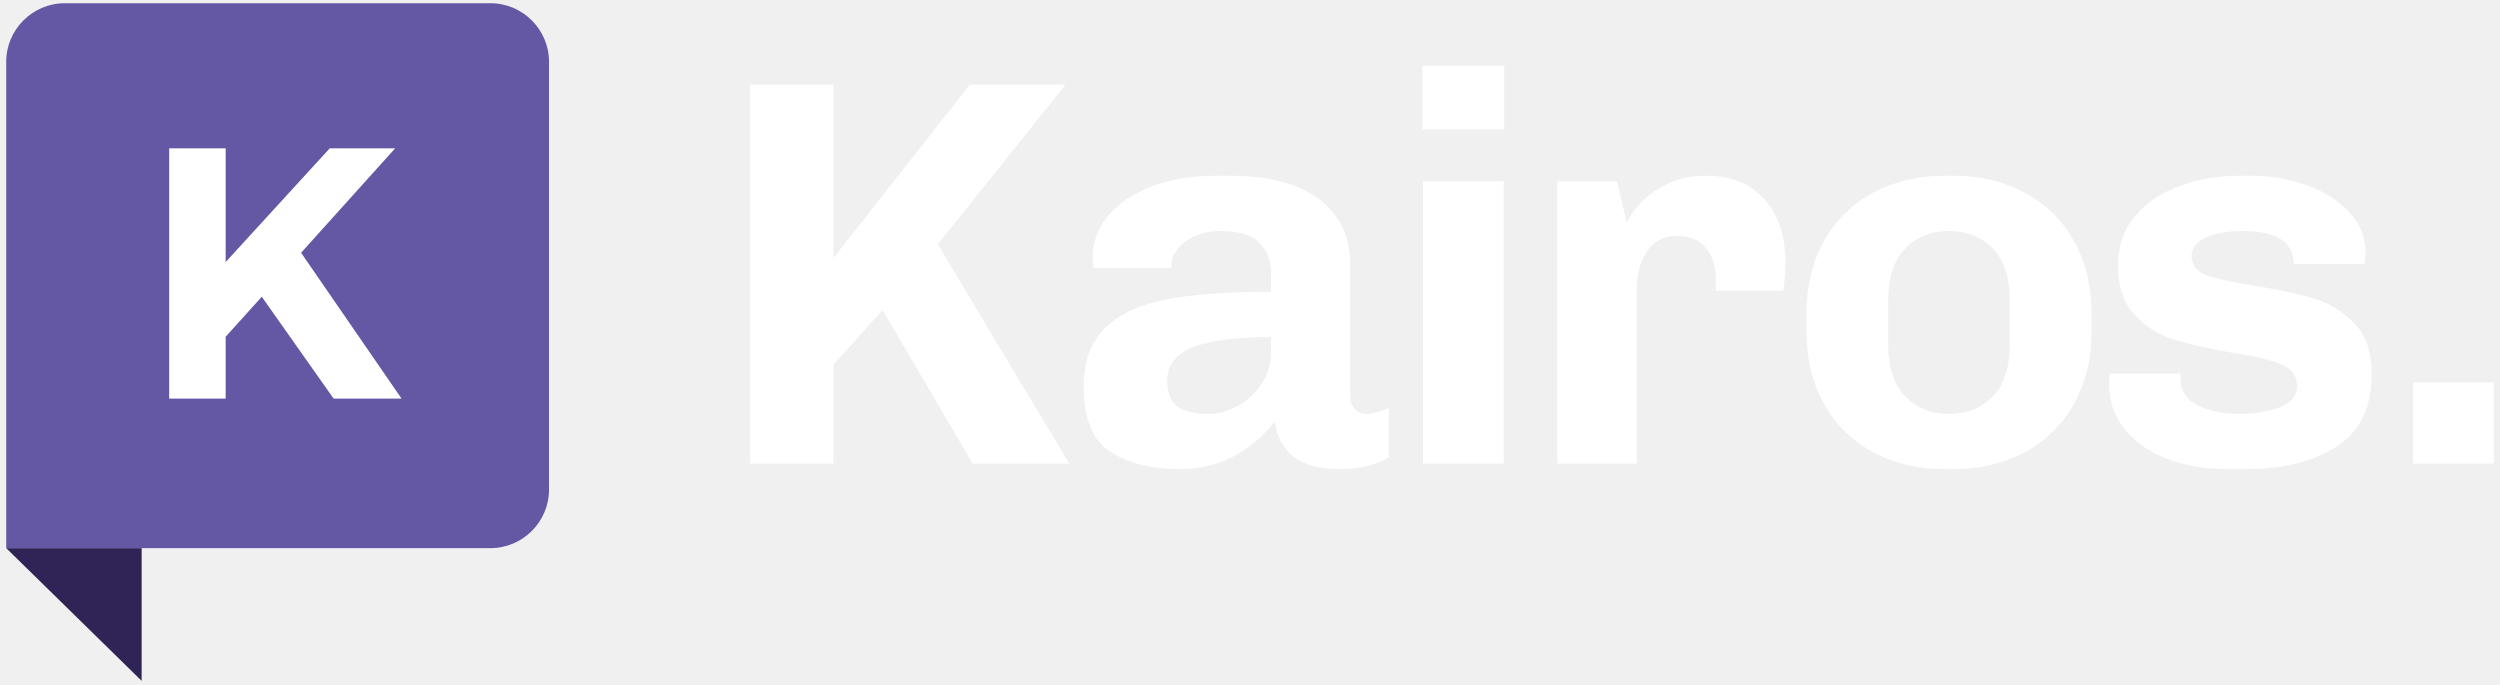
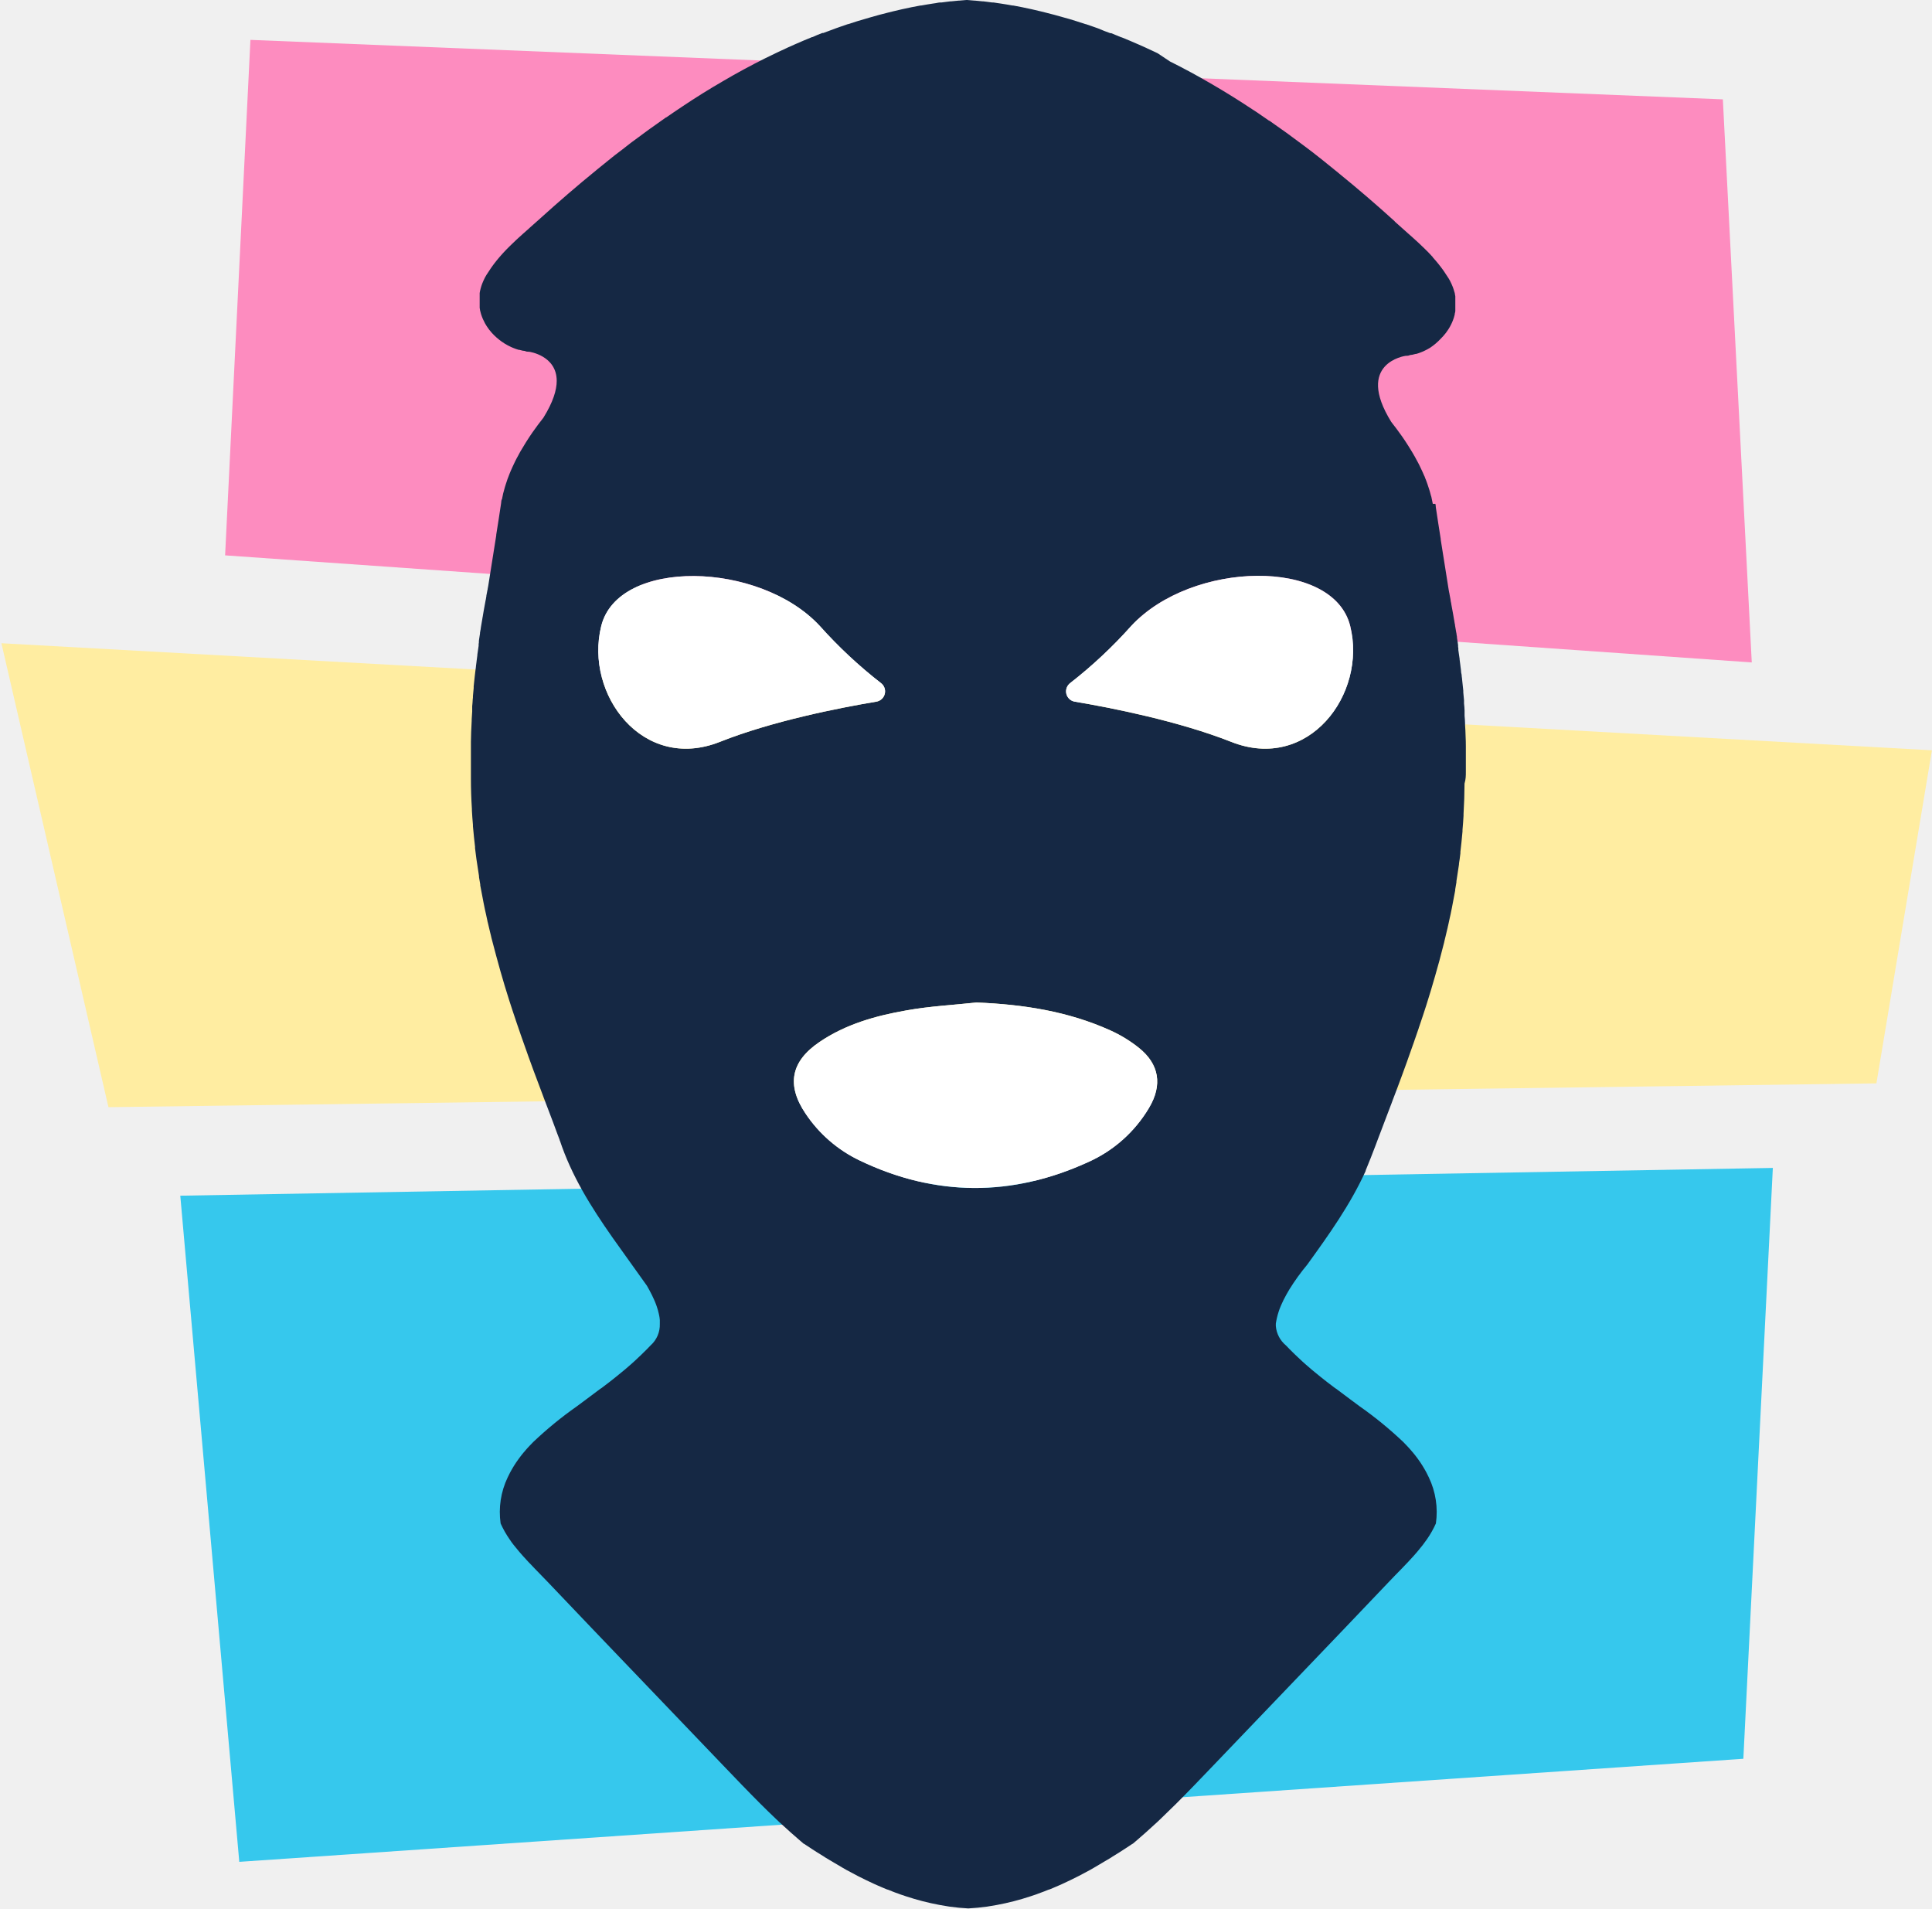
- <svg xmlns="http://www.w3.org/2000/svg" version="1.1" id="Layer_1" x="0px" y="0px" width="201px" height="55px" viewBox="0 0 201 55" enable-background="new 0 0 201 55" xml:space="preserve">
-   <g>
-     <g>
-       <polygon fill="#302356" points="11.388,54.74 0.5,44.07 11.388,44.07   " />
-       <path fill="#6457A4" d="M39.436,0.26H5.204C2.617,0.26,0.5,2.376,0.5,4.963V36.23v3.136v4.704h4.704H8.34h31.097    c2.587,0,4.704-2.117,4.704-4.704V4.963C44.14,2.376,42.023,0.26,39.436,0.26z" />
-       <path fill="#FFFFFF" d="M32.286,32.049h-5.462l-5.778-8.192l-2.903,3.22v4.973h-4.542V11.928h4.542v9.141l8.365-9.141h5.26    l-7.56,8.394L32.286,32.049z" />
-     </g>
-     <path id="logotype" fill="#FFFFFF" d="M79.758,26.925l6.219,10.351h-7.774l-7.241-12.35l-3.954,4.398v7.952H60.3V6.801h6.708V20.75   L77.981,6.801h7.685L75.404,19.639C77.921,23.845,79.372,26.274,79.758,26.925z M110.81,33.1c0.355-0.118,0.636-0.222,0.844-0.311   v3.998c-1.096,0.622-2.399,0.933-3.909,0.933c-1.629,0-2.873-0.333-3.731-1c-0.859-0.666-1.363-1.606-1.51-2.821   c-2.073,2.547-4.62,3.82-7.641,3.82c-2.251,0-4.102-0.459-5.553-1.377c-1.451-0.918-2.177-2.665-2.177-5.242   c0-2.103,0.6-3.709,1.799-4.82c1.2-1.111,2.866-1.858,4.998-2.243c2.132-0.384,4.887-0.578,8.263-0.578v-1.51   c0-1.006-0.318-1.821-0.955-2.443c-0.637-0.622-1.666-0.933-3.088-0.933c-0.829,0-1.54,0.141-2.132,0.422   c-0.593,0.282-1.044,0.63-1.355,1.044c-0.311,0.415-0.466,0.8-0.466,1.155v0.355h-6.264c-0.06-0.355-0.089-0.622-0.089-0.8   c0-1.273,0.422-2.413,1.266-3.421c0.844-1.006,2.021-1.791,3.532-2.354c1.51-0.562,3.243-0.844,5.198-0.844h0.933   c3.199,0,5.626,0.63,7.285,1.888c1.658,1.259,2.488,2.984,2.488,5.175v10.484c0,0.533,0.126,0.933,0.377,1.199   c0.251,0.267,0.555,0.4,0.911,0.4C110.128,33.278,110.454,33.218,110.81,33.1z M102.191,27.102c-2.814,0-4.909,0.274-6.286,0.822   c-1.377,0.548-2.066,1.444-2.066,2.688c0,0.977,0.274,1.666,0.822,2.066c0.548,0.4,1.384,0.6,2.51,0.6   c0.77,0,1.54-0.207,2.31-0.622c0.77-0.414,1.414-1.006,1.933-1.777c0.518-0.77,0.777-1.628,0.777-2.577V27.102z M114.363,10.399   h6.575V5.29h-6.575V10.399z M114.408,37.276h6.486V14.575h-6.486V37.276z M137.153,14.131c-1.274,0-2.377,0.252-3.31,0.755   c-0.933,0.504-1.644,1.052-2.132,1.644c-0.489,0.593-0.793,1.052-0.911,1.377l-0.8-3.332h-4.798v22.701h6.397V23.238   c0-1.214,0.273-2.228,0.822-3.043c0.548-0.814,1.34-1.222,2.377-1.222c1.095,0,1.895,0.333,2.399,1   c0.503,0.666,0.755,1.459,0.755,2.377v1.022h5.42c0.029-0.178,0.067-0.489,0.111-0.933c0.044-0.444,0.067-0.889,0.067-1.333   c0-2.103-0.555-3.791-1.666-5.064C140.773,14.768,139.196,14.131,137.153,14.131z M166.717,19.328   c0.962,1.688,1.444,3.673,1.444,5.953v1.288c0,2.281-0.482,4.265-1.444,5.953c-0.963,1.688-2.288,2.976-3.976,3.865   c-1.688,0.888-3.584,1.333-5.686,1.333h-0.711c-2.103,0-3.998-0.444-5.686-1.333s-3.014-2.177-3.976-3.865   c-0.963-1.688-1.444-3.672-1.444-5.953v-1.288c0-2.28,0.481-4.265,1.444-5.953c0.962-1.688,2.288-2.976,3.976-3.865   c1.688-0.888,3.583-1.333,5.686-1.333h0.711c2.103,0,3.998,0.444,5.686,1.333C164.429,16.352,165.754,17.64,166.717,19.328z    M161.586,24.126c0-1.806-0.452-3.183-1.355-4.131c-0.904-0.948-2.081-1.422-3.532-1.422c-1.451,0-2.629,0.474-3.532,1.422   c-0.904,0.948-1.355,2.325-1.355,4.131v3.598c0,1.807,0.451,3.184,1.355,4.131c0.903,0.948,2.08,1.422,3.532,1.422   c1.451,0,2.628-0.473,3.532-1.422c0.903-0.947,1.355-2.325,1.355-4.131V24.126z M186.085,24.015   c-1.229-0.37-2.836-0.718-4.82-1.044c-1.748-0.266-3.028-0.548-3.843-0.844c-0.815-0.296-1.222-0.814-1.222-1.555   c0-0.622,0.378-1.111,1.133-1.466c0.755-0.355,1.755-0.533,2.999-0.533c2.724,0,4.087,0.888,4.087,2.665h5.686   c0-0.029,0.015-0.14,0.044-0.333c0.029-0.192,0.044-0.407,0.044-0.644c0-1.184-0.429-2.243-1.288-3.176   c-0.859-0.933-1.992-1.658-3.398-2.177c-1.407-0.518-2.895-0.777-4.465-0.777h-0.889c-1.777,0-3.414,0.274-4.909,0.822   c-1.496,0.548-2.695,1.362-3.598,2.443c-0.904,1.082-1.355,2.392-1.355,3.932c0,1.688,0.436,3.006,1.31,3.954   c0.873,0.948,1.917,1.614,3.132,1.999c1.214,0.385,2.769,0.741,4.664,1.066c1.806,0.267,3.139,0.578,3.998,0.933   c0.859,0.355,1.288,0.948,1.288,1.777c0,0.77-0.466,1.333-1.399,1.688c-0.933,0.355-1.992,0.533-3.176,0.533   c-1.362,0-2.503-0.229-3.421-0.689c-0.918-0.459-1.377-1.206-1.377-2.243v-0.311h-5.686l-0.044,0.888   c0,1.333,0.407,2.518,1.222,3.554c0.814,1.037,1.947,1.837,3.398,2.399c1.451,0.562,3.094,0.844,4.931,0.844h1.466   c2.932,0,5.346-0.6,7.241-1.799c1.895-1.199,2.843-3.146,2.843-5.842c0-1.747-0.459-3.102-1.377-4.065   C188.388,25.052,187.314,24.386,186.085,24.015z M194.014,30.745v6.53h6.486v-6.53H194.014z" />
-   </g>
+ <svg xmlns="http://www.w3.org/2000/svg" width="1301" height="1285" viewBox="0 0 1301 1285" fill="none">
+   <path d="M1179.63 446.04L1160.16 66.892L168.639 26.852L151.586 373.944L380.006 389.972L597.688 405.22L701.369 412.51L1179.63 446.04Z" fill="#FD8CBF" />
+   <path d="M121.404 805.097L161.13 1253.64L1173.96 1184.24L1193.82 786.398L121.404 805.097Z" fill="#36C8ED" />
+   <path d="M923.782 484.272L386.824 454.499L0.949 433.101L73.028 745.496L1263.56 729.468L1300.95 505.196L923.782 484.272Z" fill="#FFEDA1" />
+   <path d="M987.097 519.776C987.097 519.359 987.097 518.942 987.097 518.524V517.801C987.097 516.911 987.097 516.048 987.097 515.018V513.377C987.097 512.848 987.097 512.319 987.097 511.791C987.097 511.262 987.097 510.038 987.097 509.175C987.097 507.672 987.097 506.142 987.097 504.612C987.097 503.86 987.097 503.109 987.097 502.386C987.097 500.178 987.042 497.98 986.93 495.791C986.93 493.231 986.708 490.671 986.569 488.139C986.569 487.805 986.569 487.471 986.569 487.165C986.569 485.412 986.374 483.687 986.235 481.934C986.235 481.628 986.235 481.322 986.235 481.044C986.235 480.765 986.235 479.931 986.235 479.374C986.235 478.818 986.235 479.068 986.235 478.873C986.248 478.716 986.248 478.558 986.235 478.4C986.235 476.842 986.012 475.284 985.873 473.726C985.873 473.169 985.873 472.641 985.873 472.084C985.873 471.528 985.873 471.722 985.873 471.527C985.734 469.747 985.567 467.938 985.372 466.157V465.211V465.016L984.621 457.949C984.621 457.086 984.399 456.224 984.315 455.361C984.232 454.498 984.315 454.164 984.093 453.58C983.87 452.996 983.898 451.855 983.787 450.992L983.453 448.46C983.456 448.414 983.456 448.367 983.453 448.321C983.258 446.902 983.091 445.539 982.896 444.064C982.883 443.916 982.883 443.767 982.896 443.619L982.563 441.365C982.396 440.113 982.229 438.888 982.034 437.664C982.034 437.33 982.034 437.052 982.034 436.718V436.523L981.867 435.466V434.937V434.436L981.7 433.212L981.116 429.4C981.089 429.215 981.089 429.028 981.116 428.843C981.116 428.51 980.977 428.148 980.921 427.786C980.921 426.979 980.671 426.172 980.532 425.337C980.282 423.89 980.031 422.388 979.781 420.913C979.781 420.552 979.781 420.162 979.586 419.8L979.391 418.576C979.391 418.158 979.252 417.713 979.169 417.324C978.974 416.211 978.807 415.126 978.612 414.04L978.028 410.813L977.361 407.195C977.361 406.528 977.11 405.888 976.999 405.22L976.832 404.357V403.968C976.609 402.715 976.359 401.436 976.109 400.183C976.109 399.961 976.109 399.71 975.97 399.46L975.552 397.234C974.968 393.45 974.356 389.638 973.744 385.826C972.548 378.341 971.352 370.883 970.183 363.398C970.171 363.241 970.171 363.083 970.183 362.925C969.599 359.336 969.043 355.746 968.486 352.157C967.93 348.567 967.401 344.922 966.845 341.333V340.86C966.845 340.387 966.706 339.942 966.623 339.469C966.636 339.404 966.636 339.338 966.623 339.274H964.842C964.592 337.883 964.286 336.491 963.98 335.1C963.98 334.655 963.757 334.237 963.618 333.792C963.396 332.846 963.145 331.872 962.867 331.01C962.728 330.537 962.589 330.036 962.422 329.563C962.144 328.589 961.838 327.643 961.504 326.78C961.337 326.335 961.198 325.89 961.059 325.445C960.586 324.109 960.057 322.662 959.529 321.466C959.529 321.076 959.195 320.686 959.028 320.269C958.638 319.323 958.221 318.405 957.804 317.487L956.969 315.706L955.912 313.48C955.606 312.84 955.272 312.2 954.939 311.56C954.605 310.92 954.243 310.224 953.854 309.584C953.464 308.944 953.158 308.221 952.769 307.553C952.379 306.885 952.491 307.052 952.324 306.802C951.35 305.049 950.293 303.296 949.208 301.598C948.958 301.181 948.735 300.764 948.457 300.374C947.928 299.511 947.344 298.649 946.788 297.786L946.12 296.757L944.228 293.974C944.161 293.867 944.087 293.765 944.006 293.668C941.725 290.44 939.36 287.24 936.884 284.124C912.209 244.306 946.454 239.604 946.454 239.604C948.902 239.604 949.236 239.131 949.236 239.131L950.321 238.936H950.738L953.214 238.324H953.631L955.133 237.851L956.163 237.489L956.496 237.35L957.442 236.988L958.166 236.682L958.861 236.376C960.294 235.716 961.688 234.973 963.034 234.15C965.733 232.345 968.208 230.224 970.406 227.834C970.934 227.305 971.463 226.748 971.964 226.192C973.206 224.803 974.332 223.314 975.33 221.74C975.719 221.128 976.081 220.488 976.443 219.876C977.504 217.964 978.371 215.95 979.03 213.865C979.252 213.17 979.447 212.446 979.614 211.723C979.614 211.723 979.614 211.584 979.614 211.528C979.614 211.472 979.614 210.888 979.809 210.554C979.898 210.216 979.963 209.872 980.003 209.524V209.024V208.356C979.99 208.264 979.99 208.17 980.003 208.078C980.017 207.911 980.017 207.743 980.003 207.577C980.003 207.131 980.003 206.714 980.003 206.297C980.003 205.879 980.003 205.462 980.003 205.017C980.003 204.711 980.003 204.377 980.003 204.071C980.017 203.867 980.017 203.662 980.003 203.459C980.003 203.292 980.003 203.153 980.003 203.013V202.735C980.016 202.494 980.016 202.253 980.003 202.012V201.872C980.003 201.678 980.003 201.483 980.003 201.316C979.988 201.14 979.988 200.963 980.003 200.787C980.003 200.787 980.003 200.481 980.003 200.342C980.003 200.203 980.003 199.813 980.003 199.535L979.836 198.589L979.67 197.754C979.67 197.448 979.67 197.114 979.447 196.808C979.28 196.159 979.085 195.491 978.863 194.805C978.696 194.304 978.529 193.803 978.334 193.302C977.792 191.909 977.179 190.543 976.498 189.212C976.423 189.097 976.357 188.976 976.303 188.85C976.137 188.516 975.942 188.21 975.747 187.876L975.469 187.403L975.135 186.875L974.857 186.485L974.634 186.123L974.022 185.205L973.855 184.955L973.494 184.398L972.437 182.784C972.437 182.784 971.908 182.033 971.63 181.644L971.268 181.143L970.628 180.28C970.35 179.89 970.072 179.501 969.766 179.139L969.46 178.778L968.737 177.832L968.264 177.275L967.708 176.579L967.346 176.162C967.179 175.967 967.04 175.744 966.873 175.578C966.706 175.411 966.261 174.854 965.927 174.52L965.76 174.298C965.454 173.964 965.176 173.63 964.842 173.296V173.129L963.98 172.211C963.674 171.877 963.368 171.515 963.034 171.181L962.45 170.569L962.06 170.152C961.743 169.866 961.445 169.56 961.17 169.233L960.781 168.872L959.863 167.953L958.555 166.674L957.721 165.894L956.163 164.392L955.523 163.78L953.687 162.082L953.27 161.721L951.072 159.717L949.319 158.187L948.401 157.352L948.095 157.102C947.511 156.517 946.899 155.989 946.287 155.46L946.12 155.321L939.221 149.171C939.221 149.171 939.221 149.171 939.221 149.032C926.981 137.902 914.49 127.19 901.693 116.783L901.276 116.421C897.845 113.639 894.405 110.856 890.955 108.074L889.203 106.682C885.67 103.9 882.165 101.117 878.604 98.502L877.853 97.945C870.267 92.213 862.571 86.648 854.763 81.25H854.568L849.561 77.8C847.614 76.464 845.611 75.017 843.636 73.821C834.752 67.922 825.702 62.282 816.484 56.903L816.206 56.736C811.607 54.065 806.97 51.449 802.297 48.889L802.019 48.75C797.345 46.218 792.616 43.741 787.831 41.376L779.513 35.839L777.761 35.004L772.419 32.528L771.863 32.25L766.299 29.773L765.771 29.55L761.848 27.853L761.014 27.491L755.756 25.321L755.283 25.126H755.033C752.807 24.208 750.582 23.318 748.328 22.344H747.967H747.661L743.627 20.841L739.51 19.144L737.618 18.476L736.283 18.003C734.558 17.391 732.833 16.779 731.109 16.222H730.886L724.961 14.302C721.817 13.3 718.646 12.327 715.474 11.52L710.133 10.017L708.381 9.572L703.957 8.431L700.703 7.624L695.612 6.428L694.388 6.149L689.13 5.036C688.886 4.954 688.635 4.898 688.379 4.869C686.348 4.452 684.317 4.063 682.259 3.701H681.786L680.784 3.534L678.615 3.144L677.251 2.922L673.941 2.393L671.994 2.115C670.992 1.948 670.019 1.781 669.045 1.669H668.155L664.51 1.196L662.257 0.918H661.729L656.666 0.417H656.276L651.324 0H650.824L645.872 0.417H645.482L640.419 0.918H639.891L637.637 1.196L633.993 1.669H633.103C632.129 1.669 631.156 1.948 630.154 2.115L628.207 2.393L624.896 2.922L623.533 3.144L621.363 3.534L620.362 3.701H619.889C617.831 4.063 615.8 4.452 613.769 4.869C613.513 4.898 613.262 4.954 613.018 5.036L607.76 6.149L606.536 6.428L601.445 7.624L598.19 8.431L593.767 9.572L592.015 10.017L586.673 11.52C583.502 12.41 580.331 13.384 577.187 14.302L571.262 16.222H571.039C569.315 16.779 567.59 17.391 565.865 18.003L564.53 18.476L562.638 19.144L558.465 20.702L554.431 22.204H554.125H553.764C551.511 23.067 549.285 23.957 547.06 24.987H546.809L546.336 25.182L541.078 27.352L540.244 27.714L536.321 29.411L535.793 29.634L530.229 32.11L529.673 32.389L524.332 34.865L522.579 35.7L515.457 39.15C510.672 41.515 505.943 43.992 501.27 46.524L500.992 46.663C496.262 49.223 491.626 51.839 487.082 54.51L486.804 54.677C477.531 60.038 468.481 65.677 459.653 71.594C457.678 72.902 455.675 74.238 453.727 75.574L448.72 79.024H448.525C440.736 84.441 433.04 90.006 425.436 95.719L424.685 96.275C421.124 99.058 417.619 101.841 414.086 104.456L412.333 105.847C408.884 108.574 405.443 111.357 402.012 114.195L401.595 114.557C388.798 124.963 376.308 135.76 364.068 146.806L363.928 146.945C361.647 149.004 359.338 151.036 357.002 153.095L356.862 153.234C356.25 153.763 355.638 154.291 355.054 154.876L354.748 155.126L353.83 155.961L352.078 157.491L349.88 159.495L349.463 159.856L347.627 161.554L346.987 162.166L345.429 163.668L344.594 164.447L343.287 165.727L342.369 166.646L341.979 167.007C341.704 167.334 341.407 167.64 341.089 167.926L340.7 168.343L340.115 168.955L339.142 169.985L338.307 170.903L338.168 171.07C337.834 171.404 337.556 171.738 337.25 172.072L337.083 172.294C336.749 172.628 336.443 172.99 336.137 173.352C335.831 173.713 335.831 173.741 335.664 173.936L335.303 174.353L334.746 175.049L334.274 175.605L333.55 176.552L333.244 176.913C332.938 177.275 332.66 177.664 332.382 178.054L331.742 178.917L331.38 179.417C331.102 179.807 330.824 180.169 330.574 180.558L329.517 182.172L329.155 182.729L328.988 182.979L328.376 183.897L328.153 184.259L327.875 184.649L327.541 185.177L327.263 185.65C327.068 185.984 326.874 186.29 326.707 186.624C326.653 186.75 326.588 186.871 326.512 186.986C325.831 188.317 325.218 189.682 324.676 191.076C324.481 191.577 324.314 192.078 324.148 192.579C323.981 193.08 323.73 193.942 323.563 194.582C323.563 194.888 323.396 195.222 323.341 195.528L323.174 196.363L323.007 197.309C323.007 197.588 323.007 197.866 323.007 198.116C323.007 198.367 323.007 198.422 323.007 198.561C323.022 198.737 323.022 198.914 323.007 199.09C323.007 199.257 323.007 199.452 323.007 199.646V199.786C322.994 200.027 322.994 200.268 323.007 200.509C323.007 200.509 323.007 200.676 323.007 200.787C323.02 200.936 323.02 201.084 323.007 201.233C322.993 201.436 322.993 201.641 323.007 201.845C323.007 201.845 323.007 202.485 323.007 202.791C323.007 203.236 323.007 203.653 323.007 204.071C323.007 204.488 323.007 204.905 323.007 205.351C322.993 205.517 322.993 205.685 323.007 205.851C323.021 205.944 323.021 206.038 323.007 206.13V206.798V207.298C323.047 207.646 323.113 207.99 323.202 208.328C323.202 208.662 323.202 208.968 323.396 209.302C323.591 209.636 323.396 209.302 323.396 209.497C323.563 210.22 323.758 210.944 323.981 211.639C324.651 213.72 325.518 215.732 326.568 217.65C326.929 218.262 327.291 218.902 327.68 219.514C328.679 221.088 329.805 222.577 331.047 223.966C331.547 224.522 332.076 225.079 332.604 225.608C334.815 227.81 337.269 229.751 339.921 231.395C341.267 232.218 342.66 232.961 344.094 233.621L344.789 233.927L345.512 234.233L346.458 234.595L346.792 234.734L347.821 235.096L349.323 235.569H349.741L352.217 236.181H352.634L353.719 236.376C353.719 236.376 353.914 236.849 356.362 236.849C356.362 236.849 374.889 239.325 374.889 256.466C374.889 262.643 372.469 270.712 365.931 281.258C363.455 284.375 361.063 287.574 358.81 290.802C358.729 290.899 358.654 291.001 358.587 291.108L356.696 293.891L356.028 294.92C355.471 295.783 354.887 296.645 354.359 297.508C354.081 297.898 353.858 298.315 353.608 298.732C352.523 300.43 351.466 302.183 350.464 303.936L350.047 304.687C349.657 305.355 349.323 306.023 348.962 306.718C348.6 307.414 348.239 308.026 347.877 308.694C347.515 309.362 347.209 309.974 346.903 310.614L345.846 312.84L345.012 314.621C344.594 315.567 344.177 316.485 343.788 317.403C343.621 317.821 343.426 318.21 343.287 318.6C342.758 319.907 342.23 321.382 341.757 322.579C341.618 323.024 341.479 323.469 341.312 323.914C340.978 324.86 340.672 325.806 340.394 326.697C340.227 327.17 340.088 327.671 339.949 328.144C339.67 329.118 339.42 330.091 339.198 330.926C339.058 331.371 338.947 331.789 338.836 332.234C338.53 333.625 338.224 335.017 337.973 336.408H337.723C337.71 336.472 337.71 336.538 337.723 336.603C337.723 337.076 337.556 337.521 337.501 337.994V338.467C336.944 342.056 336.388 345.674 335.859 349.291C335.331 352.908 334.747 356.47 334.162 360.059C334.162 360.059 334.162 360.365 334.162 360.532C332.994 368.017 331.798 375.475 330.602 382.96C329.989 386.772 329.377 390.584 328.793 394.368L328.376 396.594C328.376 396.844 328.376 397.095 328.237 397.317C327.987 398.569 327.736 399.85 327.514 401.102V401.491L327.347 402.354C327.347 403.021 327.096 403.662 326.985 404.329L326.317 407.947L325.733 411.174C325.538 412.26 325.372 413.345 325.177 414.458C325.177 414.847 325.01 415.293 324.954 415.71C324.899 416.127 324.815 416.517 324.76 416.934C324.704 417.352 324.62 417.685 324.565 418.047C324.314 419.522 324.064 421.025 323.814 422.471C323.814 423.306 323.535 424.113 323.424 424.92C323.424 425.282 323.285 425.644 323.229 425.977C323.256 426.162 323.256 426.349 323.229 426.534L322.645 430.346L322.478 431.57V432.071V432.6L322.311 433.657V433.852C322.311 434.186 322.311 434.464 322.311 434.798C322.117 436.022 321.95 437.247 321.783 438.499L321.449 440.753C321.463 440.901 321.463 441.05 321.449 441.198C321.254 442.617 321.087 443.98 320.893 445.455C320.89 445.502 320.89 445.548 320.893 445.594L320.559 448.126C320.559 448.989 320.336 449.879 320.253 450.714C320.169 451.549 320.086 451.911 320.03 452.495C319.975 453.079 319.836 454.22 319.724 455.083C319.446 457.42 319.224 459.785 318.973 462.15V462.345V463.291C318.778 465.072 318.612 466.881 318.472 468.661C318.472 468.856 318.472 469.051 318.472 469.218C318.472 469.385 318.473 470.303 318.333 470.86C318.333 472.418 318.083 473.976 317.972 475.534V476.007C317.972 476.202 317.972 476.341 317.972 476.508C317.972 476.675 317.972 477.621 317.972 478.178C317.972 478.734 317.972 478.762 317.972 479.068C317.833 480.821 317.749 482.546 317.638 484.299C317.638 484.605 317.638 484.939 317.638 485.273C317.499 487.805 317.36 490.365 317.276 492.925C317.193 495.485 317.137 497.322 317.109 499.52C317.109 500.243 317.109 500.994 317.109 501.746C317.109 503.276 317.109 504.807 317.109 506.309C317.109 507.172 317.109 508.062 317.109 508.925C317.109 509.787 317.109 509.982 317.109 510.511V512.152C317.109 513.043 317.109 513.905 317.109 514.935V515.658C317.109 516.076 317.109 516.493 317.109 516.911C317.109 519.304 317.109 521.724 317.109 524.145C317.109 531.046 317.332 537.9 317.777 544.708C317.777 545.098 317.777 545.431 317.777 545.821C317.944 548.993 318.194 552.165 318.472 555.337V556.367C318.695 558.788 318.918 561.208 319.168 563.629C319.418 566.05 319.641 567.97 319.891 570.14C319.891 570.446 319.891 570.78 319.891 571.086C320.058 572.505 320.225 573.869 320.42 575.316C320.615 576.763 320.726 577.597 320.865 578.738C321.393 582.439 321.95 586.168 322.562 589.868C322.575 590.109 322.575 590.351 322.562 590.592L323.396 595.489C323.41 595.702 323.41 595.916 323.396 596.129C324.101 600.08 324.852 604.031 325.65 607.983L326.484 612.101C326.707 613.158 326.957 614.243 327.208 615.329C327.458 616.414 327.847 618.334 328.181 619.836C328.181 620.254 328.376 620.671 328.459 621.088L328.626 621.784C328.686 621.966 328.732 622.152 328.765 622.341C329.183 624.066 329.572 625.819 329.989 627.516C330.156 628.323 330.379 629.102 330.574 629.881L330.907 631.384L331.241 632.664C333.096 639.824 335.015 646.929 337 653.978C338.854 660.489 340.811 666.982 342.87 673.456C344.316 677.963 345.791 682.471 347.321 686.923C347.321 687.146 347.46 687.396 347.543 687.619C347.627 687.841 347.794 688.342 347.905 688.704C348.767 691.208 349.602 693.712 350.492 696.217C350.492 696.467 350.687 696.745 350.77 697.024L351.104 697.997C351.855 700.168 352.634 702.338 353.413 704.509L354.081 706.401L354.776 708.348L355.75 711.131C356.862 714.247 358.003 717.364 359.144 720.453C361.258 726.018 363.372 731.805 365.542 737.482C365.709 737.983 365.903 738.511 366.098 739.012L369.631 748.278C371.523 753.203 373.387 758.156 375.195 763.137C375.724 764.556 376.252 765.919 376.808 767.366C376.808 767.589 376.809 767.811 377.031 768.034C378.965 773.802 381.193 779.467 383.708 785.007C394.084 807.88 408.744 828.248 423.21 848.338C427.216 853.903 431.222 859.468 435.144 865.033L435.673 865.784C436.841 867.843 438.01 869.958 439.039 872.073C439.512 873.047 439.957 874.02 440.402 874.994L441.042 876.469L441.71 878.138C441.753 878.291 441.808 878.44 441.877 878.584L442.35 879.975C442.857 881.432 443.275 882.919 443.601 884.427C443.73 884.894 443.832 885.368 443.907 885.846L444.158 887.237C444.158 887.738 444.297 888.239 444.325 888.768C444.351 889.12 444.351 889.473 444.325 889.825C444.325 890.354 444.325 890.882 444.325 891.383C444.415 894.113 443.904 896.83 442.827 899.34C441.75 901.85 440.134 904.092 438.093 905.908C437.287 906.771 436.452 907.605 435.645 908.44C434.838 909.275 434.338 909.776 433.642 910.416C432.446 911.64 431.222 912.781 429.97 913.949L427.188 916.565L424.991 918.541L420.734 922.214C419.983 922.826 419.288 923.438 418.537 924.022C416.061 926.081 413.557 928.085 411.026 930.06L410.247 930.673L404.683 934.902H404.544L394.891 942.137L388.409 946.95C378.026 954.235 368.197 962.28 359.004 971.019C358.226 971.77 357.502 972.522 356.807 973.301C356.111 974.08 356 974.136 355.611 974.581L355.193 975.026L354.832 975.444L354.136 976.223C353.802 976.612 353.469 976.974 353.163 977.391L352.606 978.003L351.938 978.838L351.605 979.228C351.41 979.478 351.215 979.756 350.993 980.007L350.631 980.48C350.214 981.009 349.796 981.593 349.379 982.149L348.489 983.402L347.738 984.459L346.43 986.462C346.152 986.935 345.818 987.408 345.54 987.909C345.262 988.41 344.873 989.022 344.567 989.579C344.261 990.135 343.871 990.775 343.537 991.415L343.064 992.361C342.647 993.168 342.23 993.975 341.84 994.838C337.246 1004.46 335.601 1015.22 337.111 1025.78C338.768 1029.47 340.761 1033 343.064 1036.33C344.872 1039.11 346.875 1041.53 348.962 1044L349.713 1044.9C350.436 1045.76 351.187 1046.59 351.938 1047.46C353.107 1048.76 354.275 1050.04 355.472 1051.32C355.727 1051.57 355.968 1051.83 356.195 1052.1L356.807 1052.71L360.173 1056.25C363.15 1059.31 366.098 1062.29 368.908 1065.26C378.7 1075.61 388.576 1085.94 398.424 1096.23L413.223 1111.7L428.023 1127.15C447.737 1147.76 467.47 1168.37 487.221 1188.97L496.429 1198.55C496.791 1198.96 497.208 1199.35 497.598 1199.77L499.517 1201.77L505.749 1208.17L512.036 1214.52C515.467 1217.95 518.935 1221.33 522.44 1224.65L524.721 1226.82C525.528 1227.57 526.307 1228.29 527.113 1228.99C530.702 1232.3 534.318 1235.55 538.046 1238.73L541.273 1241.51H541.468L547.032 1245.18L547.393 1245.4L549.897 1247.02C551.594 1248.1 553.263 1249.16 554.96 1250.16L555.656 1250.64L558.437 1252.31L560.524 1253.53L561.525 1254.14L562.332 1254.61L567.061 1257.4L567.367 1257.59L570.149 1259.18C572.541 1260.51 574.962 1261.79 577.41 1263.05L579.19 1263.94L583.446 1266.05L584.893 1266.72L585.338 1266.94L588.12 1268.25L589.066 1268.69L591.403 1269.72L593.155 1270.47L594.268 1270.95L596.8 1272.01L597.551 1272.31H597.773C598.19 1272.5 598.617 1272.67 599.053 1272.81L600.694 1273.48C602.085 1274.04 603.476 1274.57 604.923 1275.04L605.924 1275.43L606.953 1275.79L610.125 1276.85C617.512 1279.3 625.059 1281.25 632.714 1282.66C634.911 1283.08 637.081 1283.44 639.307 1283.78C643.535 1284.36 647.791 1284.78 652.02 1285C656.248 1284.78 660.365 1284.36 664.733 1283.78C666.958 1283.44 669.128 1283.08 671.326 1282.66C678.98 1281.25 686.528 1279.3 693.915 1276.85L697.086 1275.79L698.116 1275.43L699.117 1275.04C700.536 1274.57 701.899 1274.04 703.345 1273.48L704.987 1272.81C705.422 1272.67 705.85 1272.5 706.266 1272.31H706.489L707.24 1272.01L709.772 1270.95L710.884 1270.47L712.637 1269.72L714.974 1268.69L715.92 1268.25L718.701 1266.94L719.147 1266.72L720.593 1266.05L724.849 1263.94L726.63 1263.05C729.078 1261.79 731.498 1260.51 733.891 1259.18L736.672 1257.59L736.978 1257.4L741.708 1254.61L742.514 1254.14L743.516 1253.53L745.602 1252.31L748.384 1250.64L749.08 1250.16C750.777 1249.16 752.446 1248.1 754.143 1247.02L756.646 1245.4L757.008 1245.18L762.572 1241.51H762.739L765.993 1238.73C769.721 1235.55 773.338 1232.3 776.926 1228.99C777.733 1228.29 778.512 1227.57 779.319 1226.82L781.6 1224.65C785.105 1221.31 788.573 1217.93 792.004 1214.52L798.291 1208.17L804.522 1201.77L806.442 1199.77C806.831 1199.35 807.249 1198.96 807.61 1198.55L816.818 1188.97L876.017 1127.15L890.816 1111.7L905.616 1096.23C915.464 1085.94 925.339 1075.61 935.132 1065.26C937.914 1062.29 940.89 1059.31 943.867 1056.25L947.233 1052.71L947.845 1052.1C948.071 1051.83 948.313 1051.57 948.568 1051.32C949.764 1050.04 950.933 1048.76 952.101 1047.46C952.852 1046.59 953.603 1045.76 954.327 1044.9L955.078 1044C957.164 1041.53 959.167 1038.97 960.975 1036.33C963.279 1033 965.272 1029.47 966.929 1025.78C968.439 1015.22 966.793 1004.46 962.199 994.838C961.81 993.975 961.393 993.168 960.975 992.361L960.502 991.415C960.169 990.775 959.835 990.191 959.473 989.579C959.111 988.967 958.833 988.466 958.499 987.909C958.166 987.353 957.887 986.935 957.609 986.462C957.331 985.989 956.719 985.127 956.302 984.459L955.551 983.402L954.661 982.149C954.243 981.593 953.826 981.009 953.409 980.48L953.047 980.007C952.824 979.756 952.63 979.478 952.435 979.228L952.101 978.838L951.433 978.003L950.877 977.391C950.571 976.974 950.237 976.612 949.903 976.223L949.208 975.444L948.846 975.026L948.429 974.581C948.039 974.136 947.65 973.718 947.233 973.301C946.815 972.884 945.814 971.77 945.035 971.019C935.842 962.28 926.014 954.235 915.631 946.95L909.149 942.137L899.496 934.902H899.357L893.793 930.673L893.014 930.06C890.482 928.085 887.979 926.081 885.503 924.022C884.752 923.438 884.056 922.826 883.305 922.214L879.049 918.541L876.851 916.565L874.069 913.949C872.818 912.781 871.593 911.64 870.397 910.416C869.702 909.776 869.034 909.108 868.394 908.44C867.755 907.772 866.753 906.771 865.946 905.908C864 904.295 862.394 902.311 861.224 900.07C860.053 897.829 859.342 895.377 859.131 892.858C859.104 892.506 859.104 892.153 859.131 891.801C859.131 891.3 859.131 890.771 859.298 890.27L859.548 888.879C859.623 888.4 859.725 887.927 859.854 887.46C860.179 886.003 860.578 884.563 861.05 883.147L861.523 881.756L861.69 881.31L862.358 879.641C862.58 879.168 862.775 878.667 862.998 878.166C863.415 877.192 863.888 876.219 864.361 875.245C865.557 872.852 866.892 870.487 868.255 868.205C871.875 862.365 875.9 856.786 880.301 851.51C894.794 831.448 909.316 811.163 919.664 788.346V788.012L920.666 785.536C920.861 785.063 921.028 784.617 921.222 784.172C921.417 783.727 921.639 783.087 921.862 782.559C922.224 781.585 922.613 780.639 923.003 779.776L926.23 771.428L926.452 770.844L928.038 766.587C928.706 764.806 929.401 763.053 930.069 761.272C931.265 758.072 932.461 754.9 933.685 751.728L937.218 742.462C937.413 741.961 937.608 741.433 937.774 740.932C939.944 735.367 942.059 729.579 944.173 723.903C945.313 720.814 946.454 717.698 947.567 714.582L948.54 711.799L949.236 709.851L949.903 707.959C950.682 705.789 951.461 703.618 952.212 701.448L952.546 700.474C952.546 700.196 952.741 699.917 952.824 699.667C953.715 697.163 954.549 694.658 955.412 692.154C955.412 691.792 955.634 691.431 955.773 691.069C955.912 690.707 955.912 690.596 955.996 690.373C957.526 685.921 959 681.414 960.447 676.906C962.505 670.451 964.462 663.958 966.317 657.428C968.375 650.361 970.295 643.256 972.075 636.114L972.409 634.834L972.743 633.331C972.937 632.552 973.16 631.773 973.327 630.966C973.744 629.269 974.134 627.516 974.551 625.791C974.584 625.602 974.63 625.416 974.69 625.234L974.857 624.539C974.857 624.121 975.052 623.704 975.135 623.287C975.469 621.784 975.803 620.281 976.109 618.779C976.415 617.276 976.609 616.609 976.832 615.551L977.667 611.433C978.464 607.482 979.215 603.531 979.92 599.579C979.907 599.366 979.907 599.153 979.92 598.939L980.754 594.042C980.741 593.801 980.741 593.56 980.754 593.319C981.366 589.618 981.923 585.889 982.451 582.189C982.451 581.048 982.757 579.907 982.896 578.766C983.036 577.625 983.258 575.984 983.425 574.537C983.425 574.231 983.425 573.897 983.425 573.591C983.675 571.42 983.926 569.25 984.148 567.079C984.371 564.909 984.621 562.238 984.844 559.817V558.788C985.122 555.615 985.372 552.443 985.539 549.271C985.539 548.882 985.539 548.548 985.539 548.158C985.947 541.35 986.17 534.496 986.207 527.595C987.097 524.59 987.097 522.169 987.097 519.776ZM484.829 499.492C432.836 520.166 393.5 467.493 404.85 421.581C416.2 375.669 511.507 377.589 552.15 421.581C564.647 435.562 578.381 448.386 593.183 459.897C594.289 460.719 595.128 461.849 595.595 463.145C596.063 464.441 596.138 465.847 595.812 467.186C595.485 468.524 594.771 469.738 593.76 470.673C592.748 471.609 591.483 472.225 590.123 472.446C564.975 476.647 520.131 485.468 484.829 499.492ZM773.699 746.052C764.14 762.133 749.834 774.857 732.75 782.475C681.452 805.932 629.987 805.848 578.968 781.418C564.148 774.357 551.517 763.415 542.414 749.752C529.534 730.609 532.51 714.721 551.789 701.643C569.537 689.567 589.817 683.918 610.542 680.301C626.037 677.518 641.894 676.711 657.556 675.014C688.852 676.266 719.23 680.913 747.828 693.851C754.571 696.905 760.915 700.774 766.717 705.371C780.737 716.501 782.935 730.609 773.699 746.052ZM829.031 499.492C793.729 485.579 748.885 476.647 723.764 472.446C722.404 472.225 721.139 471.609 720.128 470.673C719.116 469.738 718.402 468.524 718.076 467.186C717.749 465.847 717.824 464.441 718.292 463.145C718.759 461.849 719.599 460.719 720.704 459.897C735.521 448.351 749.263 435.49 761.765 421.47C802.436 377.478 897.771 375.475 909.205 421.47C920.638 467.465 881.052 520.166 829.031 499.492Z" fill="#152844" />
+   <path d="M773.7 746.052C764.141 762.133 749.835 774.857 732.751 782.475C681.453 805.932 629.988 805.848 578.969 781.418C564.15 774.357 551.518 763.415 542.415 749.752C529.535 730.609 532.511 714.721 551.79 701.643C569.538 689.566 589.818 683.918 610.543 680.301C626.038 677.518 641.895 676.711 657.557 675.014C688.853 676.266 719.231 680.913 747.829 693.851C754.572 696.905 760.916 700.774 766.718 705.371C780.738 716.501 782.936 730.609 773.7 746.052Z" fill="white" />
+   <path d="M829.032 499.492C793.73 485.579 748.886 476.647 723.765 472.446C722.405 472.225 721.14 471.609 720.129 470.673C719.117 469.738 718.403 468.524 718.077 467.186C717.75 465.847 717.825 464.441 718.293 463.145C718.76 461.848 719.599 460.719 720.705 459.896C735.522 448.351 749.264 435.49 761.766 421.47C802.437 377.478 897.772 375.475 909.205 421.47C920.639 467.465 881.053 520.166 829.032 499.492Z" fill="white" />
+   <path d="M590.123 472.446C565.086 476.648 520.131 485.468 484.829 499.492C432.836 520.166 393.5 467.493 404.85 421.581C416.2 375.67 511.507 377.59 552.15 421.581C564.648 435.562 578.381 448.386 593.183 459.897C594.289 460.719 595.128 461.849 595.596 463.145C596.063 464.442 596.138 465.847 595.812 467.186C595.485 468.525 594.772 469.738 593.76 470.673C592.748 471.609 591.483 472.225 590.123 472.446Z" fill="white" />
</svg>
